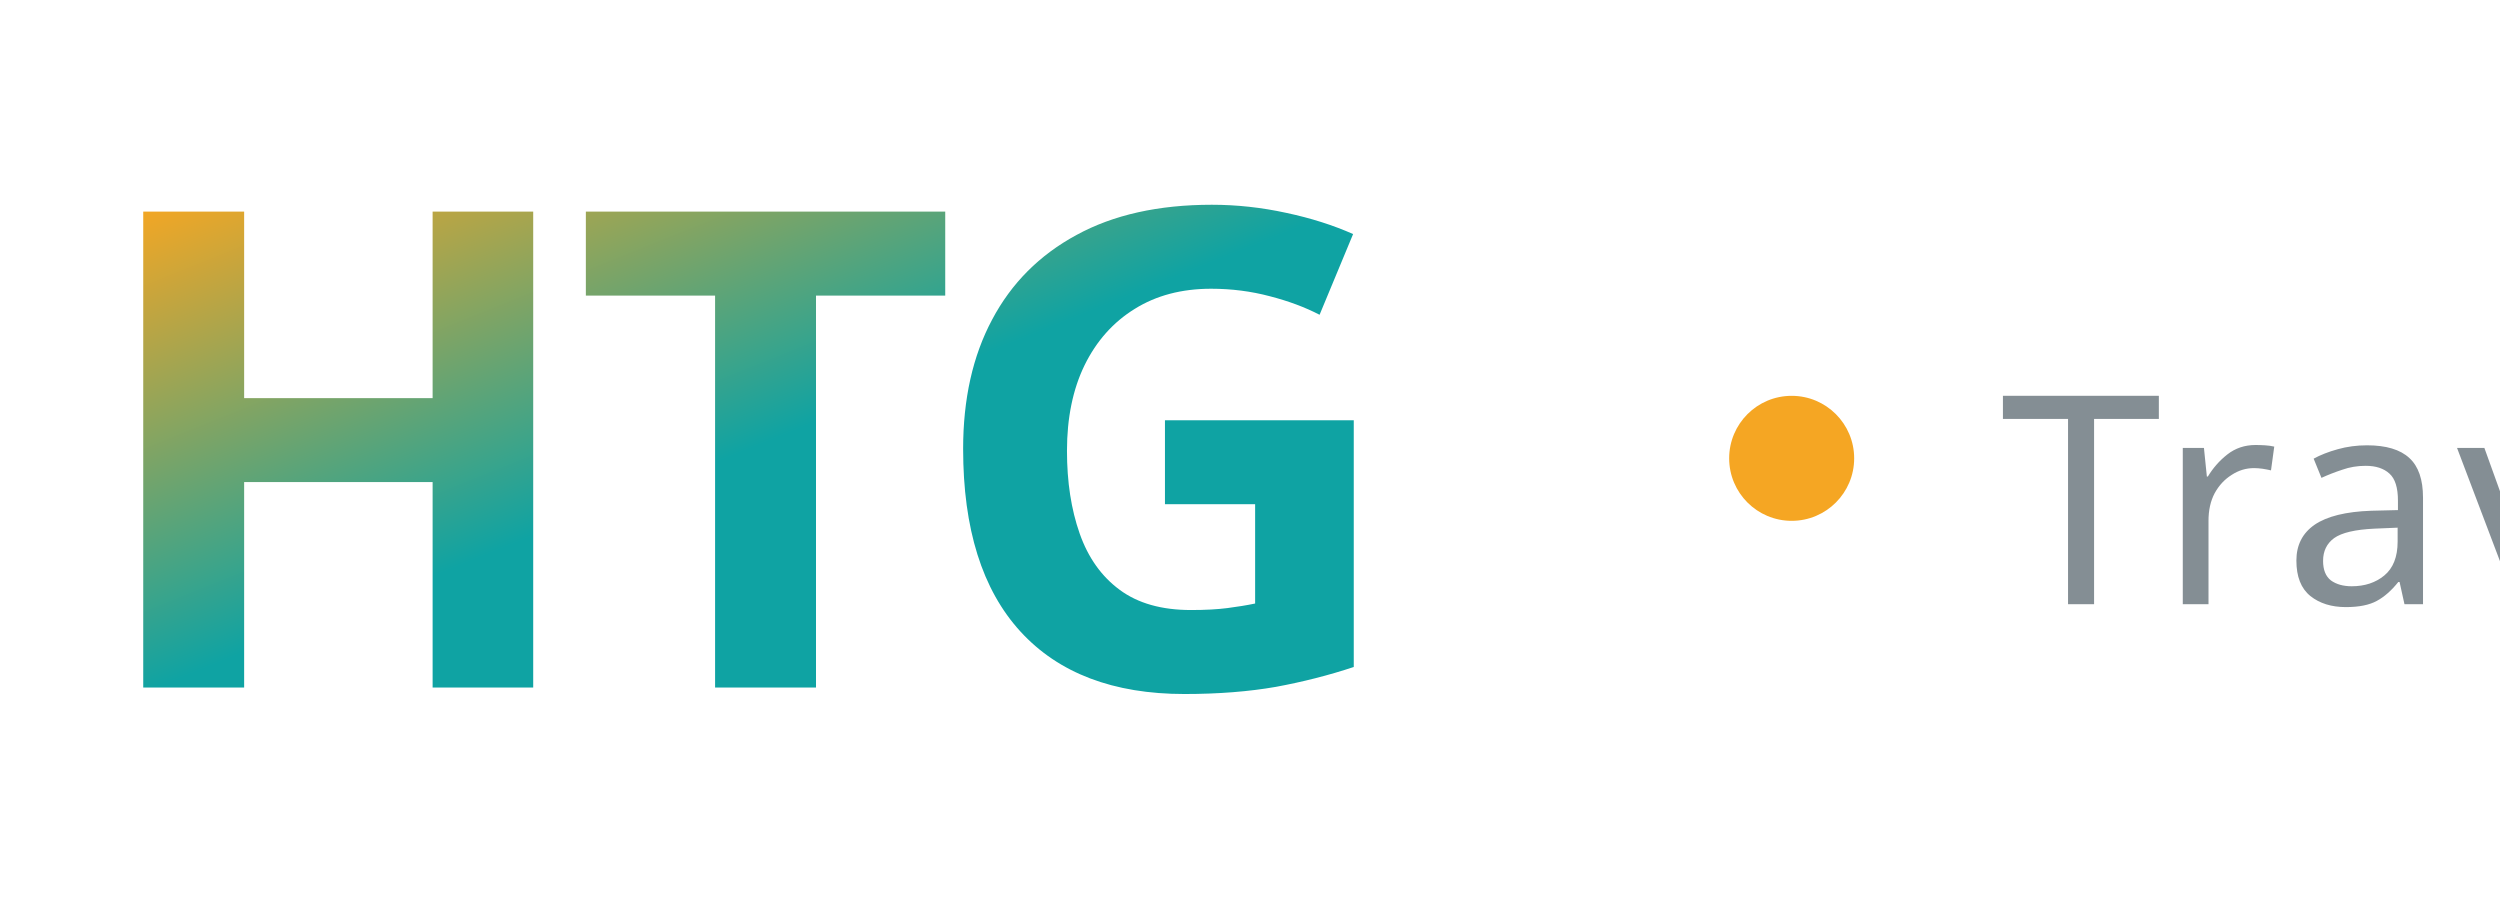
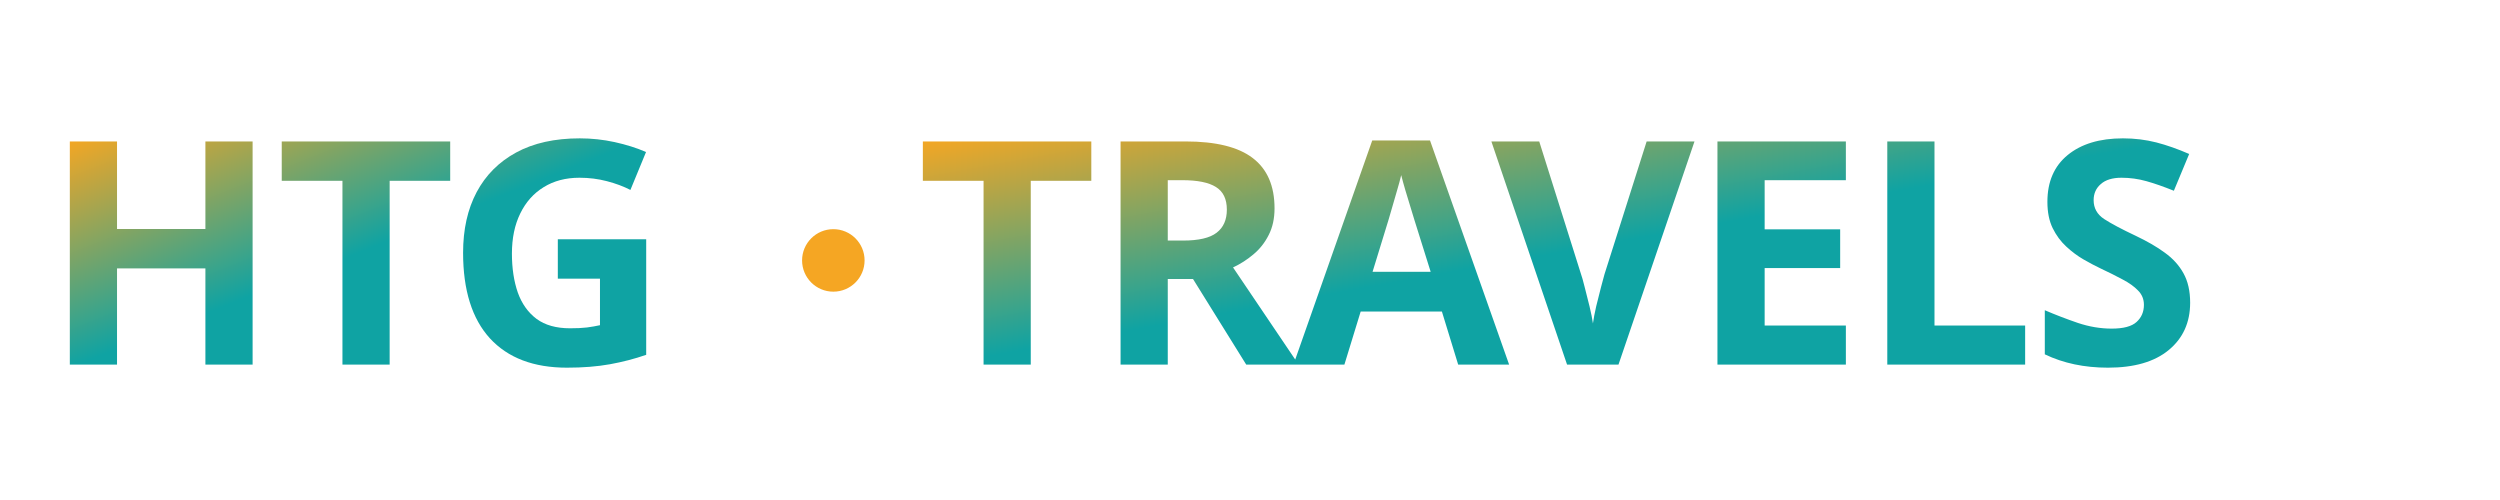
- <svg xmlns="http://www.w3.org/2000/svg" width="120" height="44" viewBox="0 0 120 44" fill="none" role="img" aria-label="HTG Travels">
+ <svg xmlns="http://www.w3.org/2000/svg" width="240" height="48" viewBox="0 0 240 48" fill="none" role="img" aria-label="HTG Travels">
  <defs>
-     <linearGradient id="htgGrad" x1="0%" y1="0%" x2="100%" y2="100%">
+     <linearGradient id="htgGrad8" x1="0%" y1="0%" x2="100%" y2="100%">
      <stop offset="0%" stop-color="#F5A623" />
      <stop offset="50%" stop-color="#0FA3A3" />
      <stop offset="100%" stop-color="#0FA3A3" />
    </linearGradient>
  </defs>
-   <text x="4" y="33" font-family="Sora, sans-serif" font-size="32" font-weight="900" fill="url(#htgGrad)" letter-spacing="-1">HTG</text>
-   <circle cx="86" cy="22" r="3" fill="#F5A623" />
-   <text x="96" y="29" font-family="Sora, sans-serif" font-size="14" font-weight="400" fill="#0B1F2A" fill-opacity="0.5" letter-spacing="0.5">Travels</text>
+   <text x="4" y="35" font-family="Sora, sans-serif" font-size="30" font-weight="900" fill="url(#htgGrad8)" letter-spacing="-0.5">HTG</text>
+   <text x="88" y="35" font-family="Sora, sans-serif" font-size="30" font-weight="800" fill="url(#htgGrad8)" letter-spacing="-0.5">TRAVELS</text>
+   <circle cx="80" cy="25" r="3" fill="#F5A623" />
</svg>
